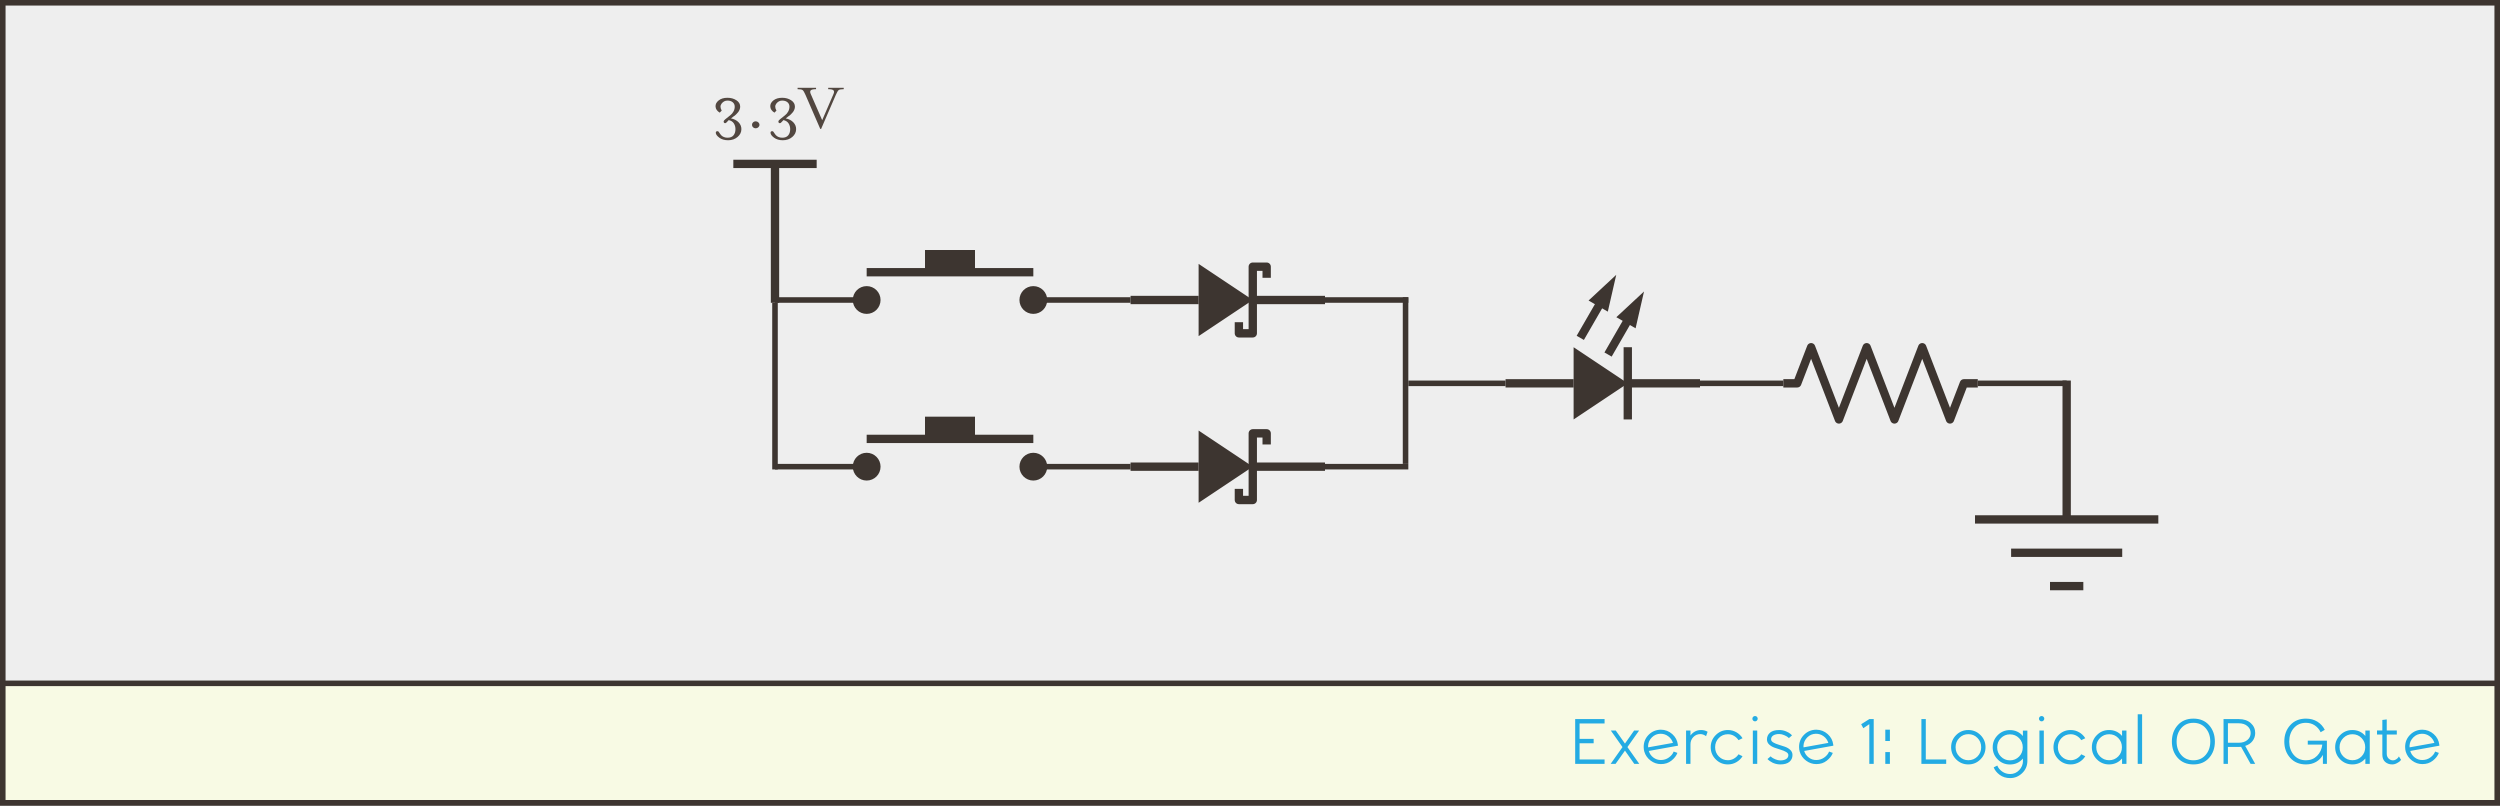
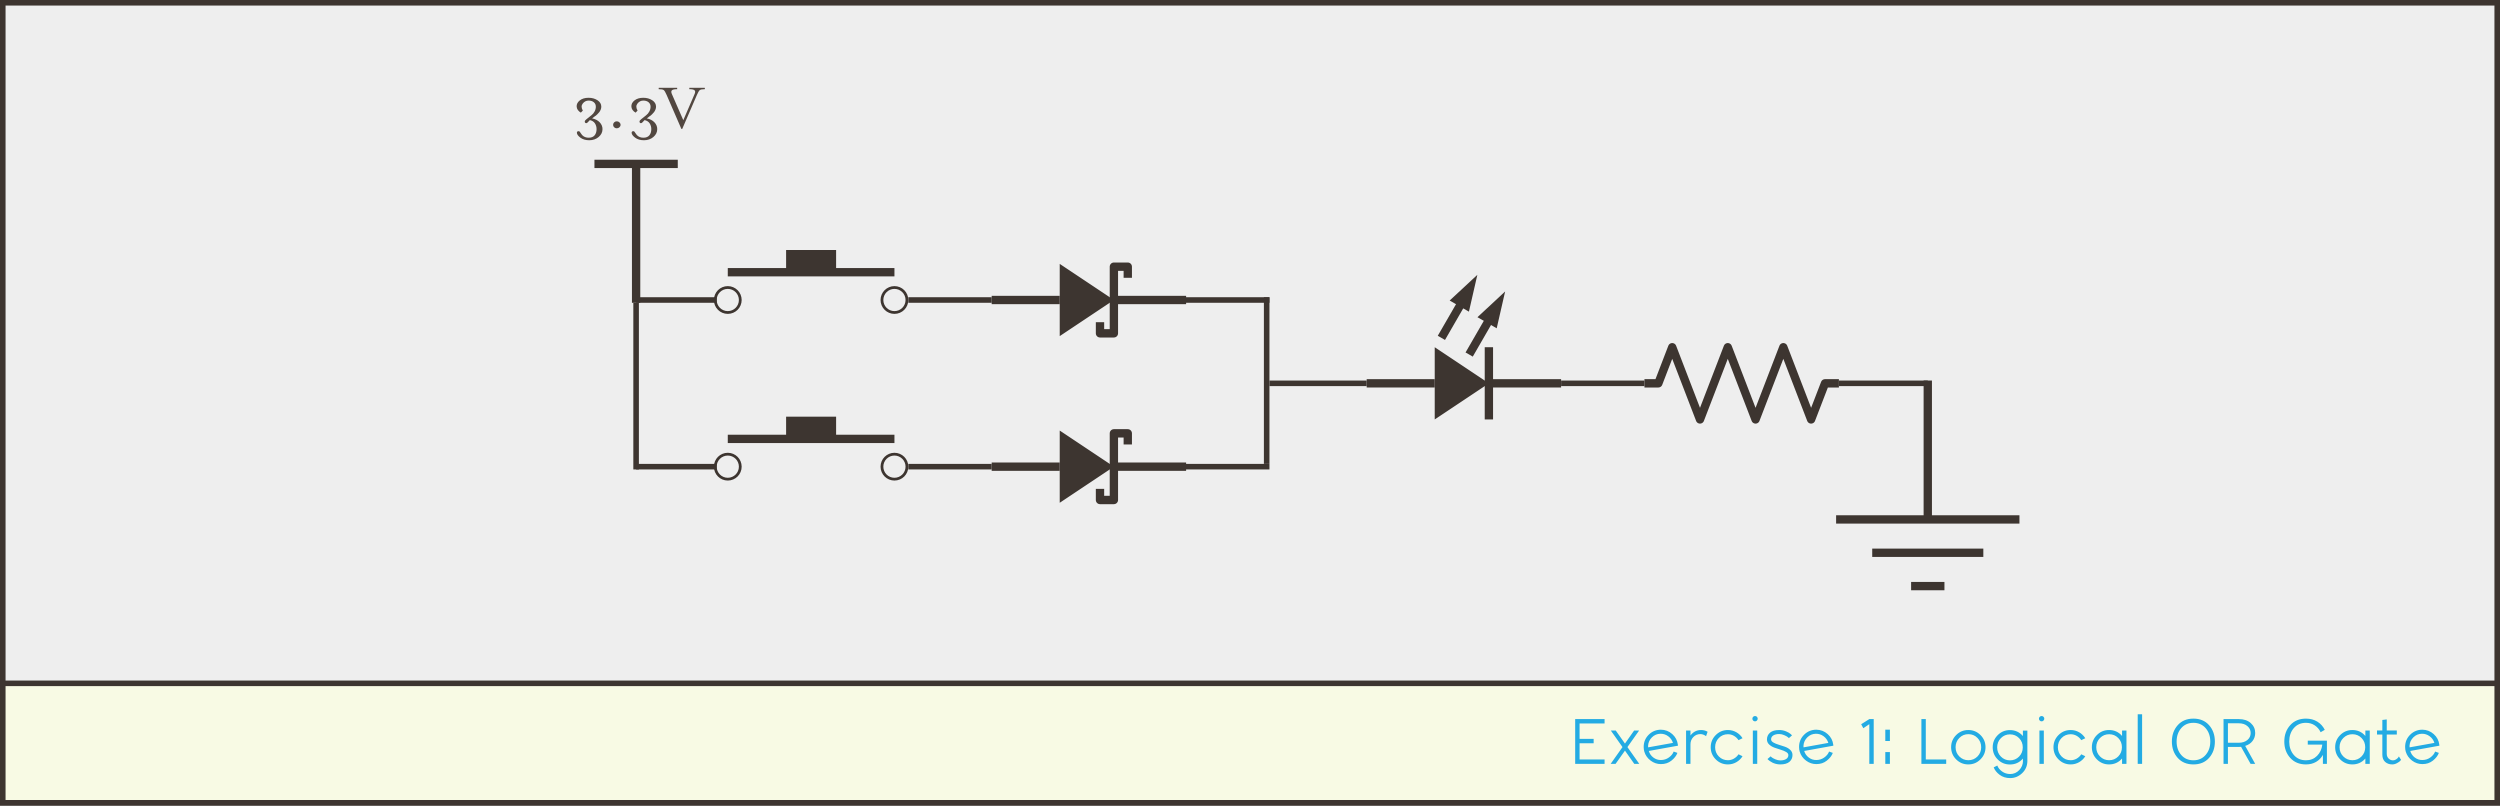
<svg xmlns="http://www.w3.org/2000/svg" width="900px" height="290px" viewBox="0 0 900 290" version="1.1">
  <g id="Lab_Circuit_Logical_OR_Gate" stroke="none" stroke-width="1" fill="none" fill-rule="evenodd">
    <g id="Illustration_Frame">
      <rect id="Rectangle" stroke="#3D3530" stroke-width="2" fill="#EEEEEE" x="1" y="1" width="898" height="288" />
      <rect id="Rectangle-Copy" stroke="#3D3530" stroke-width="2" fill="#F8FAE4" x="1" y="246" width="898" height="43" />
      <path d="M577.648,260.456 L568.648,260.456 L568.648,266 L573.712,266 L573.712,267.584 L568.648,267.584 L568.648,273.416 L577.648,273.416 L577.648,275 L567.064,275 L567.064,258.872 L577.648,258.872 L577.648,260.456 Z M590.147,275 L588.347,275 L584.987,270.224 L581.603,275 L579.827,275 L584.099,268.952 L579.899,263 L581.675,263 L584.987,267.68 L588.275,263 L590.075,263 L585.875,268.952 L590.147,275 Z M597.917,273.608 C598.989,273.608 599.949,273.304 600.797,272.696 C601.645,272.088 602.221,271.376 602.525,270.56 L603.869,271.04 C603.501,272.048 602.785,272.976 601.721,273.824 C600.657,274.672 599.389,275.088 597.917,275.072 C596.573,275.072 595.345,274.656 594.233,273.824 C593.121,272.992 592.365,271.928 591.965,270.632 C591.805,270.104 591.725,269.528 591.725,268.904 C591.725,267.176 592.325,265.712 593.525,264.512 C594.725,263.312 596.189,262.704 597.917,262.688 C599.485,262.704 600.853,263.232 602.021,264.272 C603.189,265.312 603.861,266.6 604.037,268.136 C604.053,268.216 604.061,268.32 604.061,268.448 L593.573,270.344 C593.845,271.304 594.389,272.092 595.205,272.708 C596.021,273.324 596.925,273.624 597.917,273.608 Z M597.773,264.152 C596.573,264.168 595.545,264.6 594.689,265.448 C593.833,266.296 593.373,267.312 593.309,268.496 C593.309,268.544 593.313,268.628 593.321,268.748 C593.329,268.868 593.333,268.968 593.333,269.048 L602.261,267.44 C601.957,266.464 601.389,265.668 600.557,265.052 C599.725,264.436 598.797,264.136 597.773,264.152 Z M612.408,262.808 C613.256,262.808 614.032,263.016 614.736,263.432 L614.184,265.016 C613.512,264.52 612.832,264.272 612.144,264.272 C611.136,264.272 610.288,264.628 609.6,265.34 C608.912,266.052 608.568,266.928 608.568,267.968 L608.568,275 L606.984,275 L606.984,263 L608.568,263 L608.568,264.776 C609.544,263.464 610.824,262.808 612.408,262.808 Z M622.051,275.192 C620.339,275.192 618.879,274.588 617.671,273.38 C616.463,272.172 615.859,270.712 615.859,269 C615.859,267.288 616.463,265.828 617.671,264.62 C618.879,263.412 620.339,262.808 622.051,262.808 C623.139,262.808 624.151,263.076 625.087,263.612 C626.023,264.148 626.763,264.864 627.307,265.76 L625.867,266.456 C625.435,265.8 624.883,265.28 624.211,264.896 C623.539,264.512 622.819,264.32 622.051,264.32 C620.755,264.32 619.663,264.772 618.775,265.676 C617.887,266.58 617.443,267.688 617.443,269 C617.443,270.312 617.887,271.42 618.775,272.324 C619.663,273.228 620.755,273.68 622.051,273.68 C622.819,273.68 623.539,273.488 624.211,273.104 C624.883,272.72 625.435,272.2 625.867,271.544 L627.307,272.24 C626.763,273.136 626.023,273.852 625.087,274.388 C624.151,274.924 623.139,275.192 622.051,275.192 Z M632.485,259.4 C632.309,259.592 632.085,259.688 631.813,259.688 C631.541,259.688 631.313,259.592 631.129,259.4 C630.945,259.208 630.853,258.984 630.853,258.728 C630.853,258.472 630.945,258.248 631.129,258.056 C631.313,257.864 631.541,257.768 631.813,257.768 C632.085,257.768 632.313,257.864 632.497,258.056 C632.681,258.248 632.773,258.472 632.773,258.728 C632.773,258.984 632.677,259.208 632.485,259.4 Z M631.021,275 L631.021,263 L632.605,263 L632.605,275 L631.021,275 Z M640.88,275.192 C640.336,275.192 639.808,275.124 639.296,274.988 C638.784,274.852 638.356,274.692 638.012,274.508 C637.668,274.324 637.36,274.136 637.088,273.944 C636.816,273.752 636.616,273.592 636.488,273.464 L636.296,273.248 L637.424,272.288 C637.536,272.4 637.692,272.536 637.892,272.696 C638.092,272.856 638.496,273.072 639.104,273.344 C639.712,273.616 640.312,273.752 640.904,273.752 C641.784,273.752 642.488,273.584 643.016,273.248 C643.544,272.912 643.808,272.44 643.808,271.832 C643.808,271.4 643.544,271.028 643.016,270.716 C642.488,270.404 641.848,270.136 641.096,269.912 C640.344,269.688 639.588,269.44 638.828,269.168 C638.068,268.896 637.424,268.512 636.896,268.016 C636.368,267.52 636.104,266.912 636.104,266.192 C636.104,265.2 636.476,264.388 637.22,263.756 C637.964,263.124 639.064,262.808 640.52,262.808 C641.384,262.808 642.2,262.968 642.968,263.288 C643.736,263.608 644.288,263.928 644.624,264.248 L645.128,264.728 L644,265.712 C643.888,265.6 643.732,265.464 643.532,265.304 C643.332,265.144 642.928,264.928 642.32,264.656 C641.712,264.384 641.104,264.248 640.496,264.248 C639.632,264.248 638.932,264.416 638.396,264.752 C637.86,265.088 637.592,265.56 637.592,266.168 C637.592,266.6 637.856,266.972 638.384,267.284 C638.912,267.596 639.552,267.864 640.304,268.088 C641.056,268.312 641.812,268.556 642.572,268.82 C643.332,269.084 643.976,269.468 644.504,269.972 C645.032,270.476 645.296,271.088 645.296,271.808 C645.296,272.816 644.928,273.632 644.192,274.256 C643.456,274.88 642.352,275.192 640.88,275.192 Z M653.859,273.608 C654.931,273.608 655.891,273.304 656.739,272.696 C657.587,272.088 658.163,271.376 658.467,270.56 L659.811,271.04 C659.443,272.048 658.727,272.976 657.663,273.824 C656.599,274.672 655.331,275.088 653.859,275.072 C652.515,275.072 651.287,274.656 650.175,273.824 C649.063,272.992 648.307,271.928 647.907,270.632 C647.747,270.104 647.667,269.528 647.667,268.904 C647.667,267.176 648.267,265.712 649.467,264.512 C650.667,263.312 652.131,262.704 653.859,262.688 C655.427,262.704 656.795,263.232 657.963,264.272 C659.131,265.312 659.803,266.6 659.979,268.136 C659.995,268.216 660.003,268.32 660.003,268.448 L649.515,270.344 C649.787,271.304 650.331,272.092 651.147,272.708 C651.963,273.324 652.867,273.624 653.859,273.608 Z M653.715,264.152 C652.515,264.168 651.487,264.6 650.631,265.448 C649.775,266.296 649.315,267.312 649.251,268.496 C649.251,268.544 649.255,268.628 649.263,268.748 C649.271,268.868 649.275,268.968 649.275,269.048 L658.203,267.44 C657.899,266.464 657.331,265.668 656.499,265.052 C655.667,264.436 654.739,264.136 653.715,264.152 Z M672.952,258.872 L674.536,258.872 L674.536,275 L672.952,275 L672.952,260.696 L670.792,262.16 L670.024,260.72 L672.952,258.872 Z M678.707,266.768 L678.707,262.688 L680.363,262.688 L680.363,266.768 L678.707,266.768 Z M678.707,275 L678.707,270.752 L680.363,270.752 L680.363,275 L678.707,275 Z M693.288,273.416 L700.632,273.416 L700.632,275 L691.704,275 L691.704,258.872 L693.288,258.872 L693.288,273.416 Z M712.963,273.368 C711.763,274.584 710.307,275.192 708.595,275.192 C706.883,275.192 705.423,274.588 704.215,273.38 C703.007,272.172 702.403,270.712 702.403,269 C702.403,267.288 703.007,265.828 704.215,264.62 C705.423,263.412 706.883,262.808 708.595,262.808 C710.307,262.808 711.767,263.412 712.975,264.62 C714.183,265.828 714.787,267.288 714.787,269 C714.787,270.696 714.179,272.152 712.963,273.368 Z M708.619,273.68 C709.915,273.68 711.007,273.228 711.895,272.324 C712.783,271.42 713.227,270.312 713.227,269 C713.227,267.688 712.783,266.576 711.895,265.664 C711.007,264.752 709.915,264.296 708.619,264.296 C707.339,264.296 706.251,264.752 705.355,265.664 C704.459,266.576 704.011,267.688 704.011,269 C704.011,270.312 704.459,271.42 705.355,272.324 C706.251,273.228 707.339,273.68 708.619,273.68 Z M728.245,263.024 L729.853,263.024 L729.853,273.968 C729.837,275.712 729.209,277.172 727.969,278.348 C726.729,279.524 725.293,280.112 723.661,280.112 C722.173,280.112 720.905,279.716 719.857,278.924 C718.809,278.132 718.101,277.24 717.733,276.248 L719.029,275.6 C719.333,276.416 719.909,277.128 720.757,277.736 C721.605,278.344 722.573,278.648 723.661,278.648 C724.941,278.648 726.025,278.18 726.913,277.244 C727.801,276.308 728.253,275.216 728.269,273.968 L728.245,273.968 L728.245,273.08 C727.029,274.504 725.469,275.216 723.565,275.216 C721.853,275.216 720.393,274.612 719.185,273.404 C717.977,272.196 717.373,270.736 717.373,269.024 C717.373,267.312 717.977,265.852 719.185,264.644 C720.393,263.436 721.853,262.832 723.565,262.832 C725.453,262.832 727.013,263.544 728.245,264.968 L728.245,263.024 Z M723.589,273.728 C724.885,273.728 725.977,273.276 726.865,272.372 C727.753,271.468 728.197,270.36 728.197,269.048 C728.197,267.736 727.753,266.628 726.865,265.724 C725.977,264.82 724.885,264.368 723.589,264.368 C722.309,264.368 721.221,264.82 720.325,265.724 C719.429,266.628 718.981,267.736 718.981,269.048 C718.981,270.36 719.429,271.468 720.325,272.372 C721.221,273.276 722.309,273.728 723.589,273.728 Z M735.656,259.4 C735.48,259.592 735.256,259.688 734.984,259.688 C734.712,259.688 734.484,259.592 734.3,259.4 C734.116,259.208 734.024,258.984 734.024,258.728 C734.024,258.472 734.116,258.248 734.3,258.056 C734.484,257.864 734.712,257.768 734.984,257.768 C735.256,257.768 735.484,257.864 735.668,258.056 C735.852,258.248 735.944,258.472 735.944,258.728 C735.944,258.984 735.848,259.208 735.656,259.4 Z M734.192,275 L734.192,263 L735.776,263 L735.776,275 L734.192,275 Z M745.443,275.192 C743.731,275.192 742.271,274.588 741.063,273.38 C739.855,272.172 739.251,270.712 739.251,269 C739.251,267.288 739.855,265.828 741.063,264.62 C742.271,263.412 743.731,262.808 745.443,262.808 C746.531,262.808 747.543,263.076 748.479,263.612 C749.415,264.148 750.155,264.864 750.699,265.76 L749.259,266.456 C748.827,265.8 748.275,265.28 747.603,264.896 C746.931,264.512 746.211,264.32 745.443,264.32 C744.147,264.32 743.055,264.772 742.167,265.676 C741.279,266.58 740.835,267.688 740.835,269 C740.835,270.312 741.279,271.42 742.167,272.324 C743.055,273.228 744.147,273.68 745.443,273.68 C746.211,273.68 746.931,273.488 747.603,273.104 C748.275,272.72 748.827,272.2 749.259,271.544 L750.699,272.24 C750.155,273.136 749.415,273.852 748.479,274.388 C747.543,274.924 746.531,275.192 745.443,275.192 Z M763.941,263 L765.525,263 L765.525,275 L763.941,275 L763.941,273.056 C762.709,274.48 761.149,275.192 759.261,275.192 C757.549,275.192 756.089,274.588 754.881,273.38 C753.673,272.172 753.069,270.712 753.069,269 C753.069,267.288 753.673,265.828 754.881,264.62 C756.089,263.412 757.549,262.808 759.261,262.808 C761.165,262.808 762.725,263.52 763.941,264.944 L763.941,263 Z M759.285,273.68 C760.581,273.68 761.673,273.228 762.561,272.324 C763.449,271.42 763.893,270.312 763.893,269 C763.893,267.688 763.449,266.58 762.561,265.676 C761.673,264.772 760.581,264.32 759.285,264.32 C758.005,264.32 756.913,264.772 756.009,265.676 C755.105,266.58 754.653,267.688 754.653,269 C754.653,270.312 755.105,271.42 756.009,272.324 C756.913,273.228 758.005,273.68 759.285,273.68 Z M769.576,275 L769.576,257.144 L771.16,257.144 L771.16,275 L769.576,275 Z M795.269,272.84 C793.877,274.408 791.997,275.192 789.629,275.192 C787.261,275.192 785.377,274.408 783.977,272.84 C782.577,271.272 781.877,269.312 781.877,266.96 C781.877,264.608 782.577,262.644 783.977,261.068 C785.377,259.492 787.261,258.704 789.629,258.704 C791.997,258.704 793.877,259.492 795.269,261.068 C796.661,262.644 797.357,264.608 797.357,266.96 C797.357,269.312 796.661,271.272 795.269,272.84 Z M785.237,271.784 C786.341,273.064 787.805,273.704 789.629,273.704 C791.453,273.704 792.921,273.06 794.033,271.772 C795.145,270.484 795.701,268.88 795.701,266.96 C795.701,265.024 795.145,263.416 794.033,262.136 C792.921,260.856 791.453,260.216 789.629,260.216 C787.805,260.216 786.341,260.856 785.237,262.136 C784.133,263.416 783.581,265.024 783.581,266.96 C783.581,268.896 784.133,270.504 785.237,271.784 Z M800.472,275 L800.472,258.872 L805.944,258.872 C807.752,258.872 809.192,259.348 810.264,260.3 C811.336,261.252 811.872,262.448 811.872,263.888 C811.872,264.96 811.556,265.912 810.924,266.744 C810.292,267.576 809.408,268.168 808.272,268.52 L811.872,275 L810.216,275 L806.784,268.856 L805.8,268.904 L802.056,268.904 L802.056,275 L800.472,275 Z M802.056,267.392 L805.944,267.392 C807.24,267.392 808.28,267.06 809.064,266.396 C809.848,265.732 810.24,264.896 810.24,263.888 C810.24,262.896 809.848,262.064 809.064,261.392 C808.28,260.72 807.24,260.384 805.944,260.384 L802.056,260.384 L802.056,267.392 Z M830.149,275.192 C827.781,275.192 825.889,274.404 824.473,272.828 C823.057,271.252 822.349,269.296 822.349,266.96 C822.349,264.608 823.057,262.644 824.473,261.068 C825.889,259.492 827.781,258.704 830.149,258.704 C831.701,258.704 833.061,259.064 834.229,259.784 C835.397,260.504 836.293,261.488 836.917,262.736 L835.429,263.6 C834.933,262.56 834.225,261.736 833.305,261.128 C832.385,260.52 831.333,260.216 830.149,260.216 C828.325,260.216 826.865,260.852 825.769,262.124 C824.673,263.396 824.125,265.008 824.125,266.96 C824.125,268.896 824.673,270.504 825.769,271.784 C826.865,273.064 828.325,273.704 830.149,273.704 C831.749,273.704 833.081,273.172 834.145,272.108 C835.209,271.044 835.837,269.696 836.029,268.064 L830.797,268.064 L830.797,266.648 L837.685,266.648 L837.685,275 L836.245,275 L836.245,271.76 C835.653,272.832 834.833,273.672 833.785,274.28 C832.737,274.888 831.525,275.192 830.149,275.192 Z M851.528,263 L853.112,263 L853.112,275 L851.528,275 L851.528,273.056 C850.296,274.48 848.736,275.192 846.848,275.192 C845.136,275.192 843.676,274.588 842.468,273.38 C841.26,272.172 840.656,270.712 840.656,269 C840.656,267.288 841.26,265.828 842.468,264.62 C843.676,263.412 845.136,262.808 846.848,262.808 C848.752,262.808 850.312,263.52 851.528,264.944 L851.528,263 Z M846.872,273.68 C848.168,273.68 849.26,273.228 850.148,272.324 C851.036,271.42 851.48,270.312 851.48,269 C851.48,267.688 851.036,266.58 850.148,265.676 C849.26,264.772 848.168,264.32 846.872,264.32 C845.592,264.32 844.5,264.772 843.596,265.676 C842.692,266.58 842.24,267.688 842.24,269 C842.24,270.312 842.692,271.42 843.596,272.324 C844.5,273.228 845.592,273.68 846.872,273.68 Z M863.595,272.312 L864.387,273.536 C864.291,273.664 864.163,273.816 864.003,273.992 C863.843,274.168 863.483,274.412 862.923,274.724 C862.363,275.036 861.787,275.192 861.195,275.192 C860.187,275.192 859.343,274.892 858.663,274.292 C857.983,273.692 857.643,272.824 857.643,271.688 L857.643,264.44 L855.723,264.44 L855.723,262.976 L857.643,262.976 L857.643,259.184 L859.227,258.992 L859.227,262.976 L862.851,262.976 L862.851,264.44 L859.227,264.44 L859.227,271.328 C859.227,272.064 859.455,272.648 859.911,273.08 C860.367,273.512 860.891,273.728 861.483,273.728 C861.851,273.728 862.211,273.616 862.563,273.392 C862.915,273.168 863.175,272.948 863.343,272.732 C863.511,272.516 863.595,272.376 863.595,272.312 Z M872.037,273.608 C873.109,273.608 874.069,273.304 874.917,272.696 C875.765,272.088 876.341,271.376 876.645,270.56 L877.989,271.04 C877.621,272.048 876.905,272.976 875.841,273.824 C874.777,274.672 873.509,275.088 872.037,275.072 C870.693,275.072 869.465,274.656 868.353,273.824 C867.241,272.992 866.485,271.928 866.085,270.632 C865.925,270.104 865.845,269.528 865.845,268.904 C865.845,267.176 866.445,265.712 867.645,264.512 C868.845,263.312 870.309,262.704 872.037,262.688 C873.605,262.704 874.973,263.232 876.141,264.272 C877.309,265.312 877.981,266.6 878.157,268.136 C878.173,268.216 878.181,268.32 878.181,268.448 L867.693,270.344 C867.965,271.304 868.509,272.092 869.325,272.708 C870.141,273.324 871.045,273.624 872.037,273.608 Z M871.893,264.152 C870.693,264.168 869.665,264.6 868.809,265.448 C867.953,266.296 867.493,267.312 867.429,268.496 C867.429,268.544 867.433,268.628 867.441,268.748 C867.449,268.868 867.453,268.968 867.453,269.048 L876.381,267.44 C876.077,266.464 875.509,265.668 874.677,265.052 C873.845,264.436 872.917,264.136 871.893,264.152 Z" id="Exercise-1:-Logical-Copy" fill="#23ABE3" />
    </g>
-     <g id="Circuit" transform="translate(256, 29)">
+     <g id="Circuit" transform="translate(206, 29)">
      <g id="Pushbutton" transform="translate(51, 61)">
        <g>
-           <g id="Connection" transform="translate(0, 13)" fill="#3D3530">
-             <circle cx="5" cy="5" r="5" />
+           <g id="Open_Connection" transform="translate(0, 13)" stroke="#3D3530">
+             <g id="Connection">
+               <circle cx="5" cy="5" r="4.5" />
+             </g>
          </g>
-           <g id="Connection" transform="translate(60, 13)" fill="#3D3530">
-             <circle cx="5" cy="5" r="5" />
+           <g id="Open_Connection" transform="translate(60, 13)" stroke="#3D3530">
+             <g id="Connection">
+               <circle cx="5" cy="5" r="4.5" />
+             </g>
          </g>
          <path d="M5,8 L65,8" id="Path" stroke="#3D3530" stroke-width="3" />
          <rect id="Rectangle" fill="#3D3530" x="26" y="0" width="18" height="7" />
        </g>
      </g>
      <g id="Pushbutton" transform="translate(51, 121)">
        <g>
-           <g id="Connection" transform="translate(0, 13)" fill="#3D3530">
-             <circle cx="5" cy="5" r="5" />
+           <g id="Open_Connection" transform="translate(0, 13)" stroke="#3D3530">
+             <g id="Connection">
+               <circle cx="5" cy="5" r="4.5" />
+             </g>
          </g>
-           <g id="Connection" transform="translate(60, 13)" fill="#3D3530">
-             <circle cx="5" cy="5" r="5" />
+           <g id="Open_Connection" transform="translate(60, 13)" stroke="#3D3530">
+             <g id="Connection">
+               <circle cx="5" cy="5" r="4.5" />
+             </g>
          </g>
          <path d="M5,8 L65,8" id="Path" stroke="#3D3530" stroke-width="3" />
          <rect id="Rectangle" fill="#3D3530" x="26" y="0" width="18" height="7" />
        </g>
      </g>
      <g id="Resistor" transform="translate(386, 96)" stroke="#3D3530" stroke-linejoin="round" stroke-width="3">
        <polyline points="0 13 5 13 10 0 20 26 30 0 40 26 50 0 60 26 65 13 70 13" />
      </g>
      <g id="Ground" transform="translate(455, 108)" stroke="#3D3530">
        <g transform="translate(33, 37.5) rotate(-90) translate(-33, -37.5) translate(-4.5, 4.5)">
          <path d="M25,33 L75,33" id="Path-2-Copy" stroke-width="3" />
          <path d="M13,13 L13,53" id="Path-4" stroke-width="3" />
          <path d="M1,27 L1,39" id="Path-4-Copy" stroke-width="3" />
          <path d="M25,0 L25,66" id="Path-3-Copy" stroke-width="3" />
        </g>
      </g>
      <g id="LED" transform="translate(286, 67)">
        <g>
          <polygon id="Path-2" fill="#3D3530" points="24.5 29 44 42 24.5 55" />
          <path d="M44,42 L70,42" id="Path-2-Copy" stroke="#3D3530" stroke-width="3" />
          <path d="M44,29 L44,55" id="Path-4-Copy" stroke="#3D3530" stroke-width="3" />
          <path d="M0,42 L24.5,42" id="Path-3" stroke="#3D3530" stroke-width="3" />
          <g id="Arrow" transform="translate(43.64711, 19.94134) rotate(-150) translate(-43.64711, -19.94134) translate(39.14711, 6.441343)">
            <polygon id="Triangle" fill="#3D3530" transform="translate(4.633975, 19.63397) scale(1, -1) translate(-4.633975, -19.63397) " points="4.634 13.134 8.634 26.134 0.634 26.134" />
            <path d="M4.5,0 L4.5,20" id="Path-3" stroke="#3D3530" stroke-width="3" />
          </g>
          <g id="Arrow" transform="translate(33.64711, 13.94134) rotate(-150) translate(-33.64711, -13.94134) translate(29.14711, 0.441343)">
            <polygon id="Triangle" fill="#3D3530" transform="translate(4.633975, 19.63397) scale(1, -1) translate(-4.633975, -19.63397) " points="4.634 13.134 8.634 26.134 0.634 26.134" />
            <path d="M4.5,1.13686838e-13 L4.5,20" id="Path-3" stroke="#3D3530" stroke-width="3" />
          </g>
        </g>
      </g>
      <path d="M6.34,14.24 C6.228,14.336 6.088,14.484 5.92,14.684 C5.752,14.884 5.596,15.044 5.452,15.164 C5.308,15.284 5.164,15.344 5.02,15.344 C4.892,15.344 4.776,15.292 4.672,15.188 C4.568,15.084 4.516,14.952 4.516,14.792 C4.516,14.504 4.724,14.208 5.14,13.904 L6.916,12.488 C7.38,12.136 7.76,11.684 8.056,11.132 C8.352,10.58 8.5,10.008 8.5,9.416 C8.5,8.744 8.26,8.208 7.78,7.808 C7.3,7.408 6.668,7.208 5.884,7.208 C5.052,7.208 4.356,7.56 3.796,8.264 C3.236,8.968 3.244,9.816 3.82,10.808 L3.1,11.552 C2.172,10.992 1.672,10.284 1.6,9.428 C1.528,8.572 1.892,7.82 2.692,7.172 C3.492,6.524 4.556,6.2 5.884,6.2 C7.116,6.2 8.188,6.496 9.1,7.088 C10.012,7.68 10.468,8.456 10.468,9.416 C10.468,9.768 10.392,10.128 10.24,10.496 C10.088,10.864 9.904,11.176 9.688,11.432 C9.472,11.688 9.256,11.924 9.04,12.14 C8.824,12.356 8.644,12.52 8.5,12.632 L8.26,12.776 L7.156,13.616 C8.308,13.856 9.22,14.328 9.892,15.032 C10.564,15.736 10.9,16.552 10.9,17.48 C10.9,18.584 10.44,19.528 9.52,20.312 C8.6,21.096 7.468,21.488 6.124,21.488 C4.828,21.488 3.764,21.176 2.932,20.552 C2.1,19.928 1.684,19.336 1.684,18.776 C1.684,18.408 1.892,18.224 2.308,18.224 C2.468,18.224 2.608,18.296 2.728,18.44 C2.848,18.584 2.984,18.784 3.136,19.04 C3.288,19.296 3.436,19.496 3.58,19.64 C4.172,20.264 4.956,20.576 5.932,20.576 C6.876,20.576 7.584,20.292 8.056,19.724 C8.528,19.156 8.764,18.408 8.764,17.48 C8.764,16.712 8.568,16.024 8.176,15.416 C7.784,14.808 7.172,14.416 6.34,14.24 Z M17.404,15.944 C17.404,16.28 17.268,16.572 16.996,16.82 C16.724,17.068 16.404,17.192 16.036,17.192 C15.668,17.192 15.356,17.068 15.1,16.82 C14.844,16.572 14.716,16.28 14.716,15.944 C14.716,15.592 14.844,15.292 15.1,15.044 C15.356,14.796 15.668,14.672 16.036,14.672 C16.404,14.672 16.724,14.796 16.996,15.044 C17.268,15.292 17.404,15.592 17.404,15.944 Z M26.044,14.24 C25.932,14.336 25.792,14.484 25.624,14.684 C25.456,14.884 25.3,15.044 25.156,15.164 C25.012,15.284 24.868,15.344 24.724,15.344 C24.596,15.344 24.48,15.292 24.376,15.188 C24.272,15.084 24.22,14.952 24.22,14.792 C24.22,14.504 24.428,14.208 24.844,13.904 L26.62,12.488 C27.084,12.136 27.464,11.684 27.76,11.132 C28.056,10.58 28.204,10.008 28.204,9.416 C28.204,8.744 27.964,8.208 27.484,7.808 C27.004,7.408 26.372,7.208 25.588,7.208 C24.756,7.208 24.06,7.56 23.5,8.264 C22.94,8.968 22.948,9.816 23.524,10.808 L22.804,11.552 C21.876,10.992 21.376,10.284 21.304,9.428 C21.232,8.572 21.596,7.82 22.396,7.172 C23.196,6.524 24.26,6.2 25.588,6.2 C26.82,6.2 27.892,6.496 28.804,7.088 C29.716,7.68 30.172,8.456 30.172,9.416 C30.172,9.768 30.096,10.128 29.944,10.496 C29.792,10.864 29.608,11.176 29.392,11.432 C29.176,11.688 28.96,11.924 28.744,12.14 C28.528,12.356 28.348,12.52 28.204,12.632 L27.964,12.776 L26.86,13.616 C28.012,13.856 28.924,14.328 29.596,15.032 C30.268,15.736 30.604,16.552 30.604,17.48 C30.604,18.584 30.144,19.528 29.224,20.312 C28.304,21.096 27.172,21.488 25.828,21.488 C24.532,21.488 23.468,21.176 22.636,20.552 C21.804,19.928 21.388,19.336 21.388,18.776 C21.388,18.408 21.596,18.224 22.012,18.224 C22.172,18.224 22.312,18.296 22.432,18.44 C22.552,18.584 22.688,18.784 22.84,19.04 C22.992,19.296 23.14,19.496 23.284,19.64 C23.876,20.264 24.66,20.576 25.636,20.576 C26.58,20.576 27.288,20.292 27.76,19.724 C28.232,19.156 28.468,18.408 28.468,17.48 C28.468,16.712 28.272,16.024 27.88,15.416 C27.488,14.808 26.876,14.416 26.044,14.24 Z M47.74,3.104 C46.796,3.104 46.184,3.22 45.904,3.452 C45.624,3.684 45.284,4.264 44.884,5.192 L39.604,17.408 L39.292,17.408 L33.988,5.192 C33.588,4.264 33.248,3.684 32.968,3.452 C32.688,3.22 32.076,3.104 31.132,3.104 L31.132,2.6 L37.78,2.6 L37.78,3.104 C36.788,3.104 36.152,3.244 35.872,3.524 C35.592,3.804 35.604,4.272 35.908,4.928 L39.988,14.264 L44.02,4.928 C44.324,4.272 44.336,3.804 44.056,3.524 C43.776,3.244 43.14,3.104 42.148,3.104 L42.148,2.6 L47.74,2.6 L47.74,3.104 Z" id="3.3V-Copy" fill="#524740" />
      <g id="DC_Rail" transform="translate(8, 29)" stroke="#3D3530">
        <g transform="translate(15, 25.5) rotate(-90) translate(-15, -25.5) translate(-10.5, 10.5)">
          <path d="M-5.32907052e-15,15 L50,15" id="Path-2-Copy" stroke-width="3" />
          <path d="M50,-4.26325641e-14 L50,30" id="Path-4" stroke-width="3" />
        </g>
      </g>
      <g id="Wiring" transform="translate(22, 78)" stroke="#3D3530" stroke-width="2">
        <path d="M434,31 L466,31" id="Path" />
        <path d="M334,31 L364,31" id="Path-2" />
-         <path d="M94,1 L129,1" id="Path-3" />
-         <path d="M1,1 L34,1" id="Path-4" />
-         <path d="M94,61 L129,61" id="Path-3-Copy" />
+         <path d="M99,1 L129,1" id="Path-3" />
+         <path d="M1,1 L30,1" id="Path-4" />
+         <path d="M99,61 L129,61" id="Path-3-Copy" />
        <path d="M194,1 L229,1" id="Path-3-Copy-3" />
        <path d="M229,31 L264,31" id="Path-3-Copy-4" />
        <path d="M194,61 L229,61" id="Path-3-Copy-2" />
-         <path d="M1,61 L34,61" id="Path-4-Copy" />
+         <path d="M1,61 L30,61" id="Path-4-Copy" />
        <path d="M1,62 L1,2" id="Path-5" />
        <path d="M228,60 L228,0" id="Path-5-Copy" />
      </g>
-     </g>
-     <g id="Schottky_Diode" transform="translate(407, 95)">
-       <g>
-         <polygon id="Path-2" fill="#3D3530" points="24.5 0 44 13 24.5 26" />
-         <path d="M44,13 L70,13" id="Path-2-Copy" stroke="#3D3530" stroke-width="3" />
-         <path d="M0,13 L24.5,13" id="Path-3" stroke="#3D3530" stroke-width="3" />
-         <polyline id="Path" stroke="#3D3530" stroke-width="3" stroke-linejoin="round" points="49 5 49 1 44 1 44 25 39 25 39 21" />
+       <g id="Schottky_Diode" transform="translate(151, 66)">
+         <g>
+           <polygon id="Path-2" fill="#3D3530" points="24.5 0 44 13 24.5 26" />
+           <path d="M44,13 L70,13" id="Path-2-Copy" stroke="#3D3530" stroke-width="3" />
+           <path d="M0,13 L24.5,13" id="Path-3" stroke="#3D3530" stroke-width="3" />
+           <polyline id="Path" stroke="#3D3530" stroke-width="3" stroke-linejoin="round" points="49 5 49 1 44 1 44 25 39 25 39 21" />
+         </g>
      </g>
-     </g>
-     <g id="Schottky_Diode" transform="translate(407, 155)">
-       <g>
-         <polygon id="Path-2" fill="#3D3530" points="24.5 0 44 13 24.5 26" />
-         <path d="M44,13 L70,13" id="Path-2-Copy" stroke="#3D3530" stroke-width="3" />
-         <path d="M0,13 L24.5,13" id="Path-3" stroke="#3D3530" stroke-width="3" />
-         <polyline id="Path" stroke="#3D3530" stroke-width="3" stroke-linejoin="round" points="49 5 49 1 44 1 44 25 39 25 39 21" />
+       <g id="Schottky_Diode" transform="translate(151, 126)">
+         <g>
+           <polygon id="Path-2" fill="#3D3530" points="24.5 0 44 13 24.5 26" />
+           <path d="M44,13 L70,13" id="Path-2-Copy" stroke="#3D3530" stroke-width="3" />
+           <path d="M0,13 L24.5,13" id="Path-3" stroke="#3D3530" stroke-width="3" />
+           <polyline id="Path" stroke="#3D3530" stroke-width="3" stroke-linejoin="round" points="49 5 49 1 44 1 44 25 39 25 39 21" />
+         </g>
      </g>
    </g>
  </g>
</svg>
